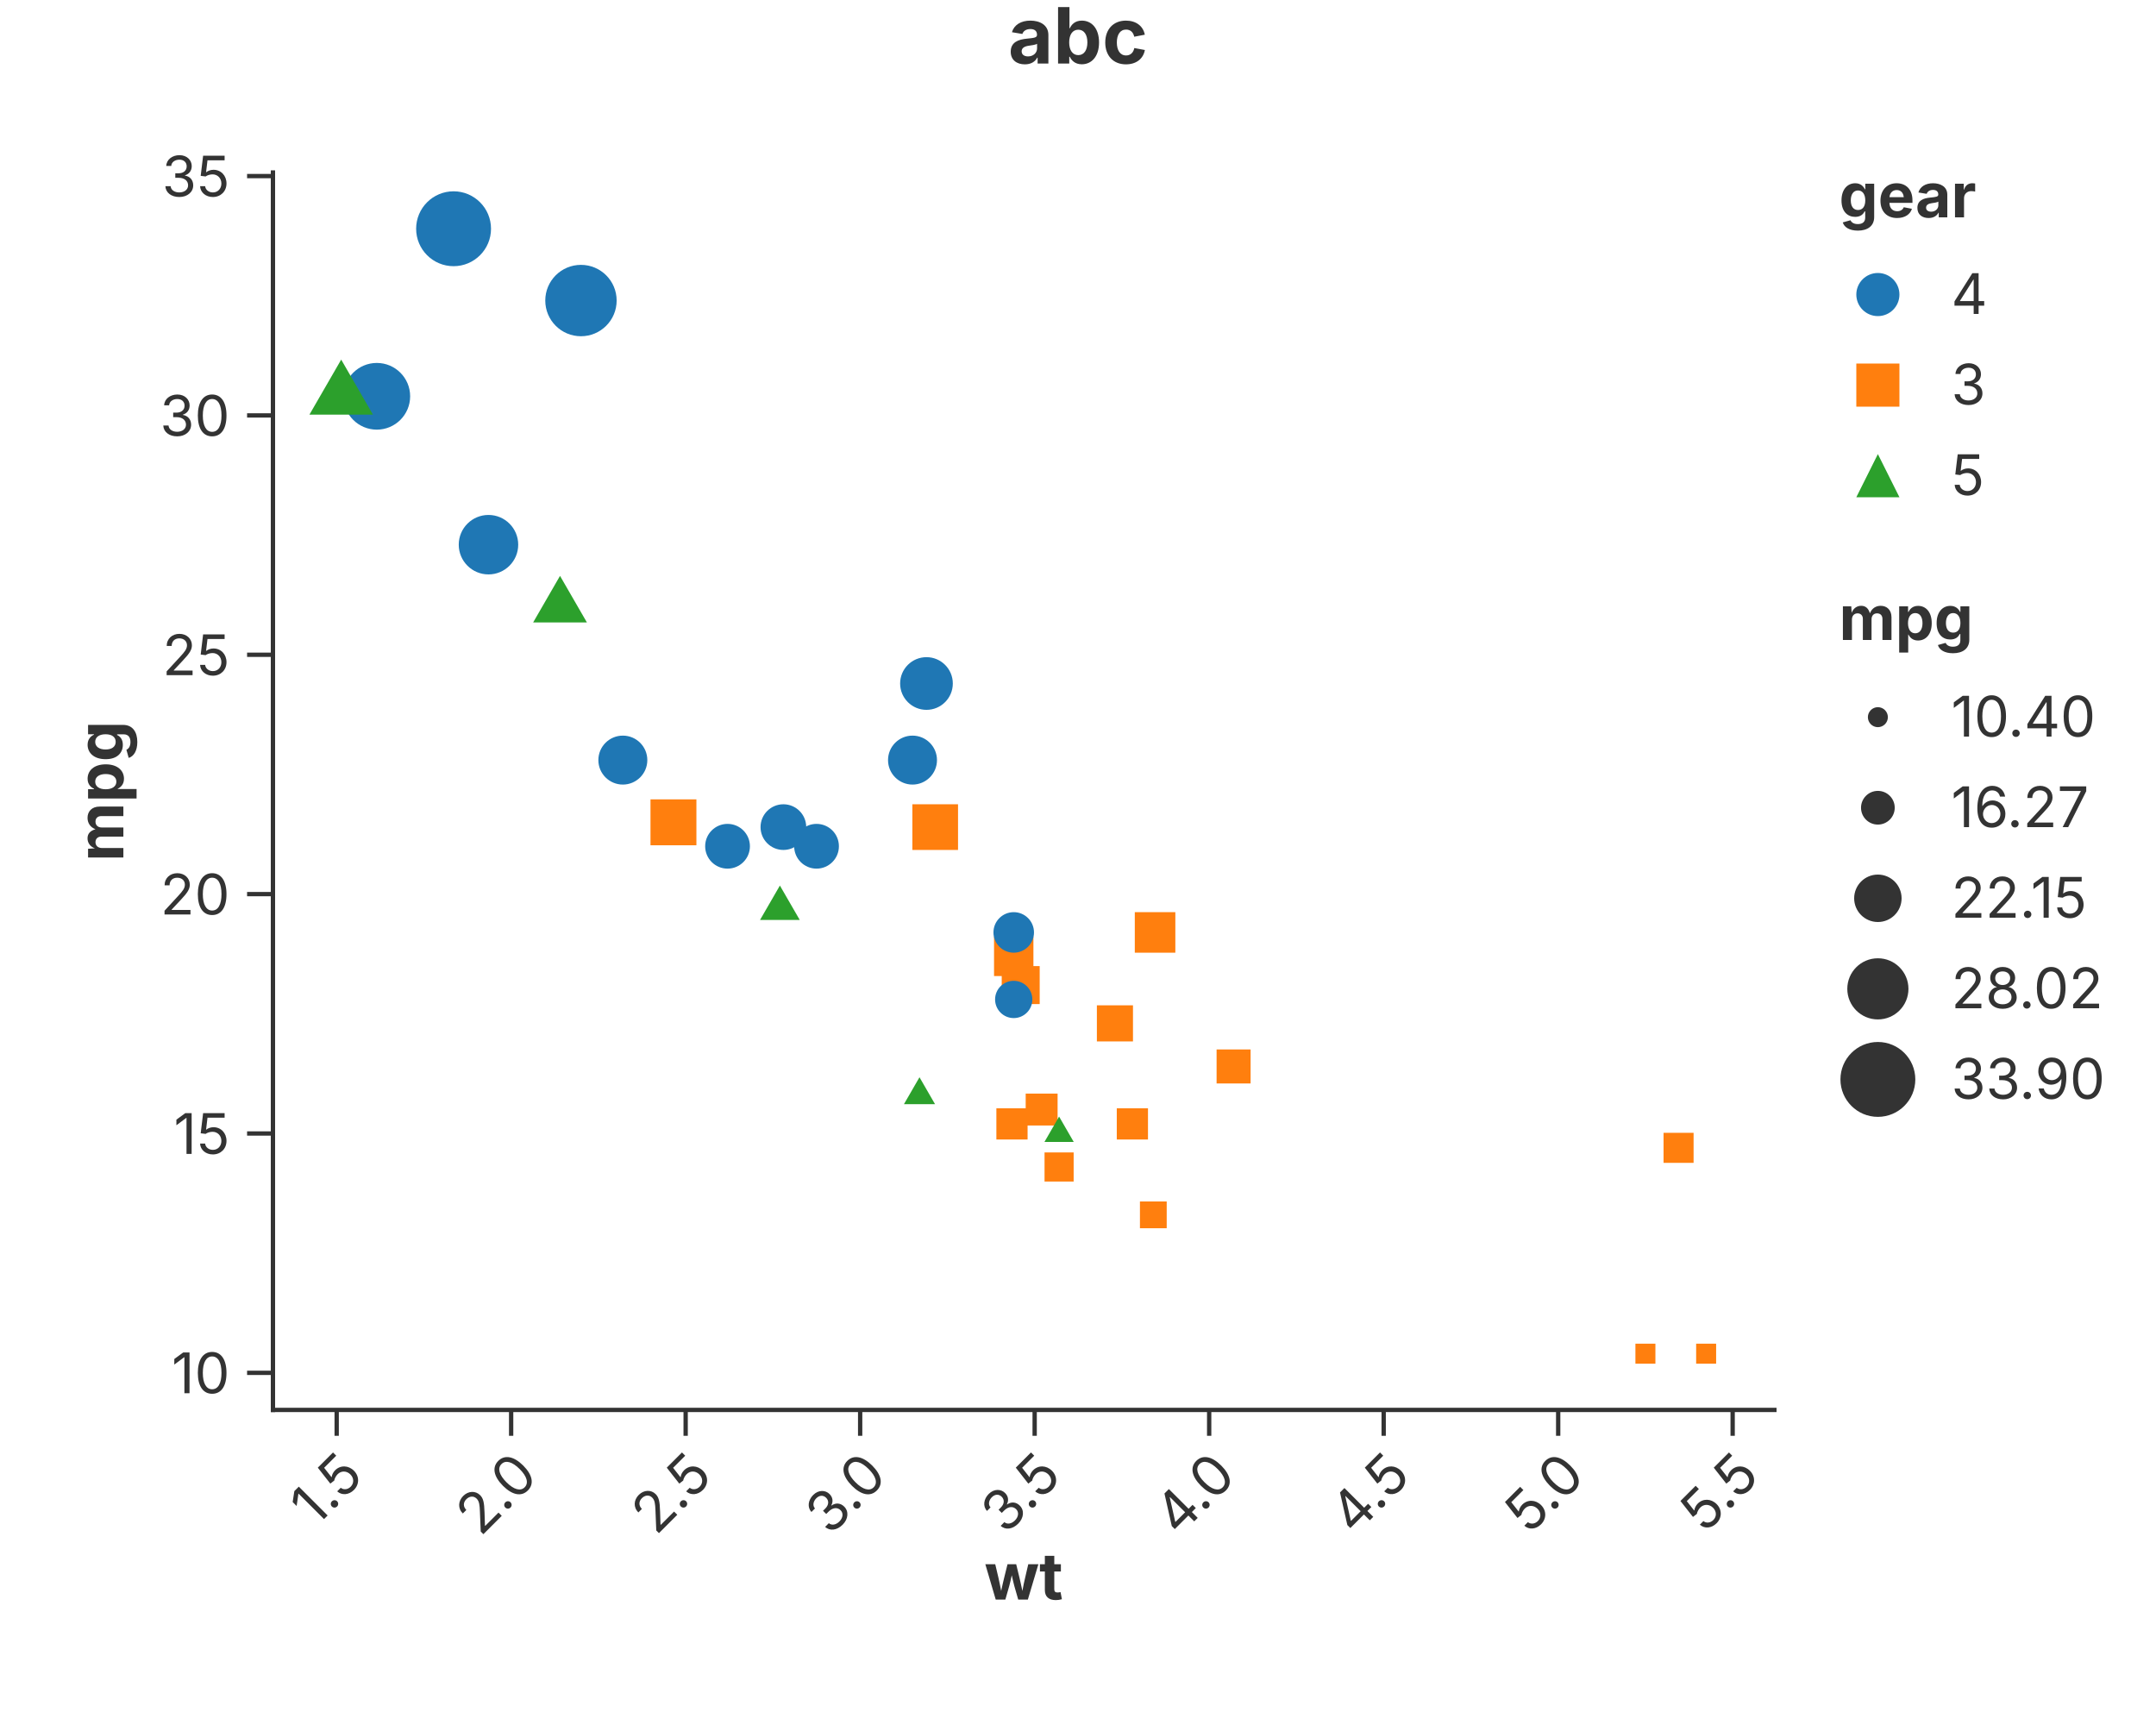
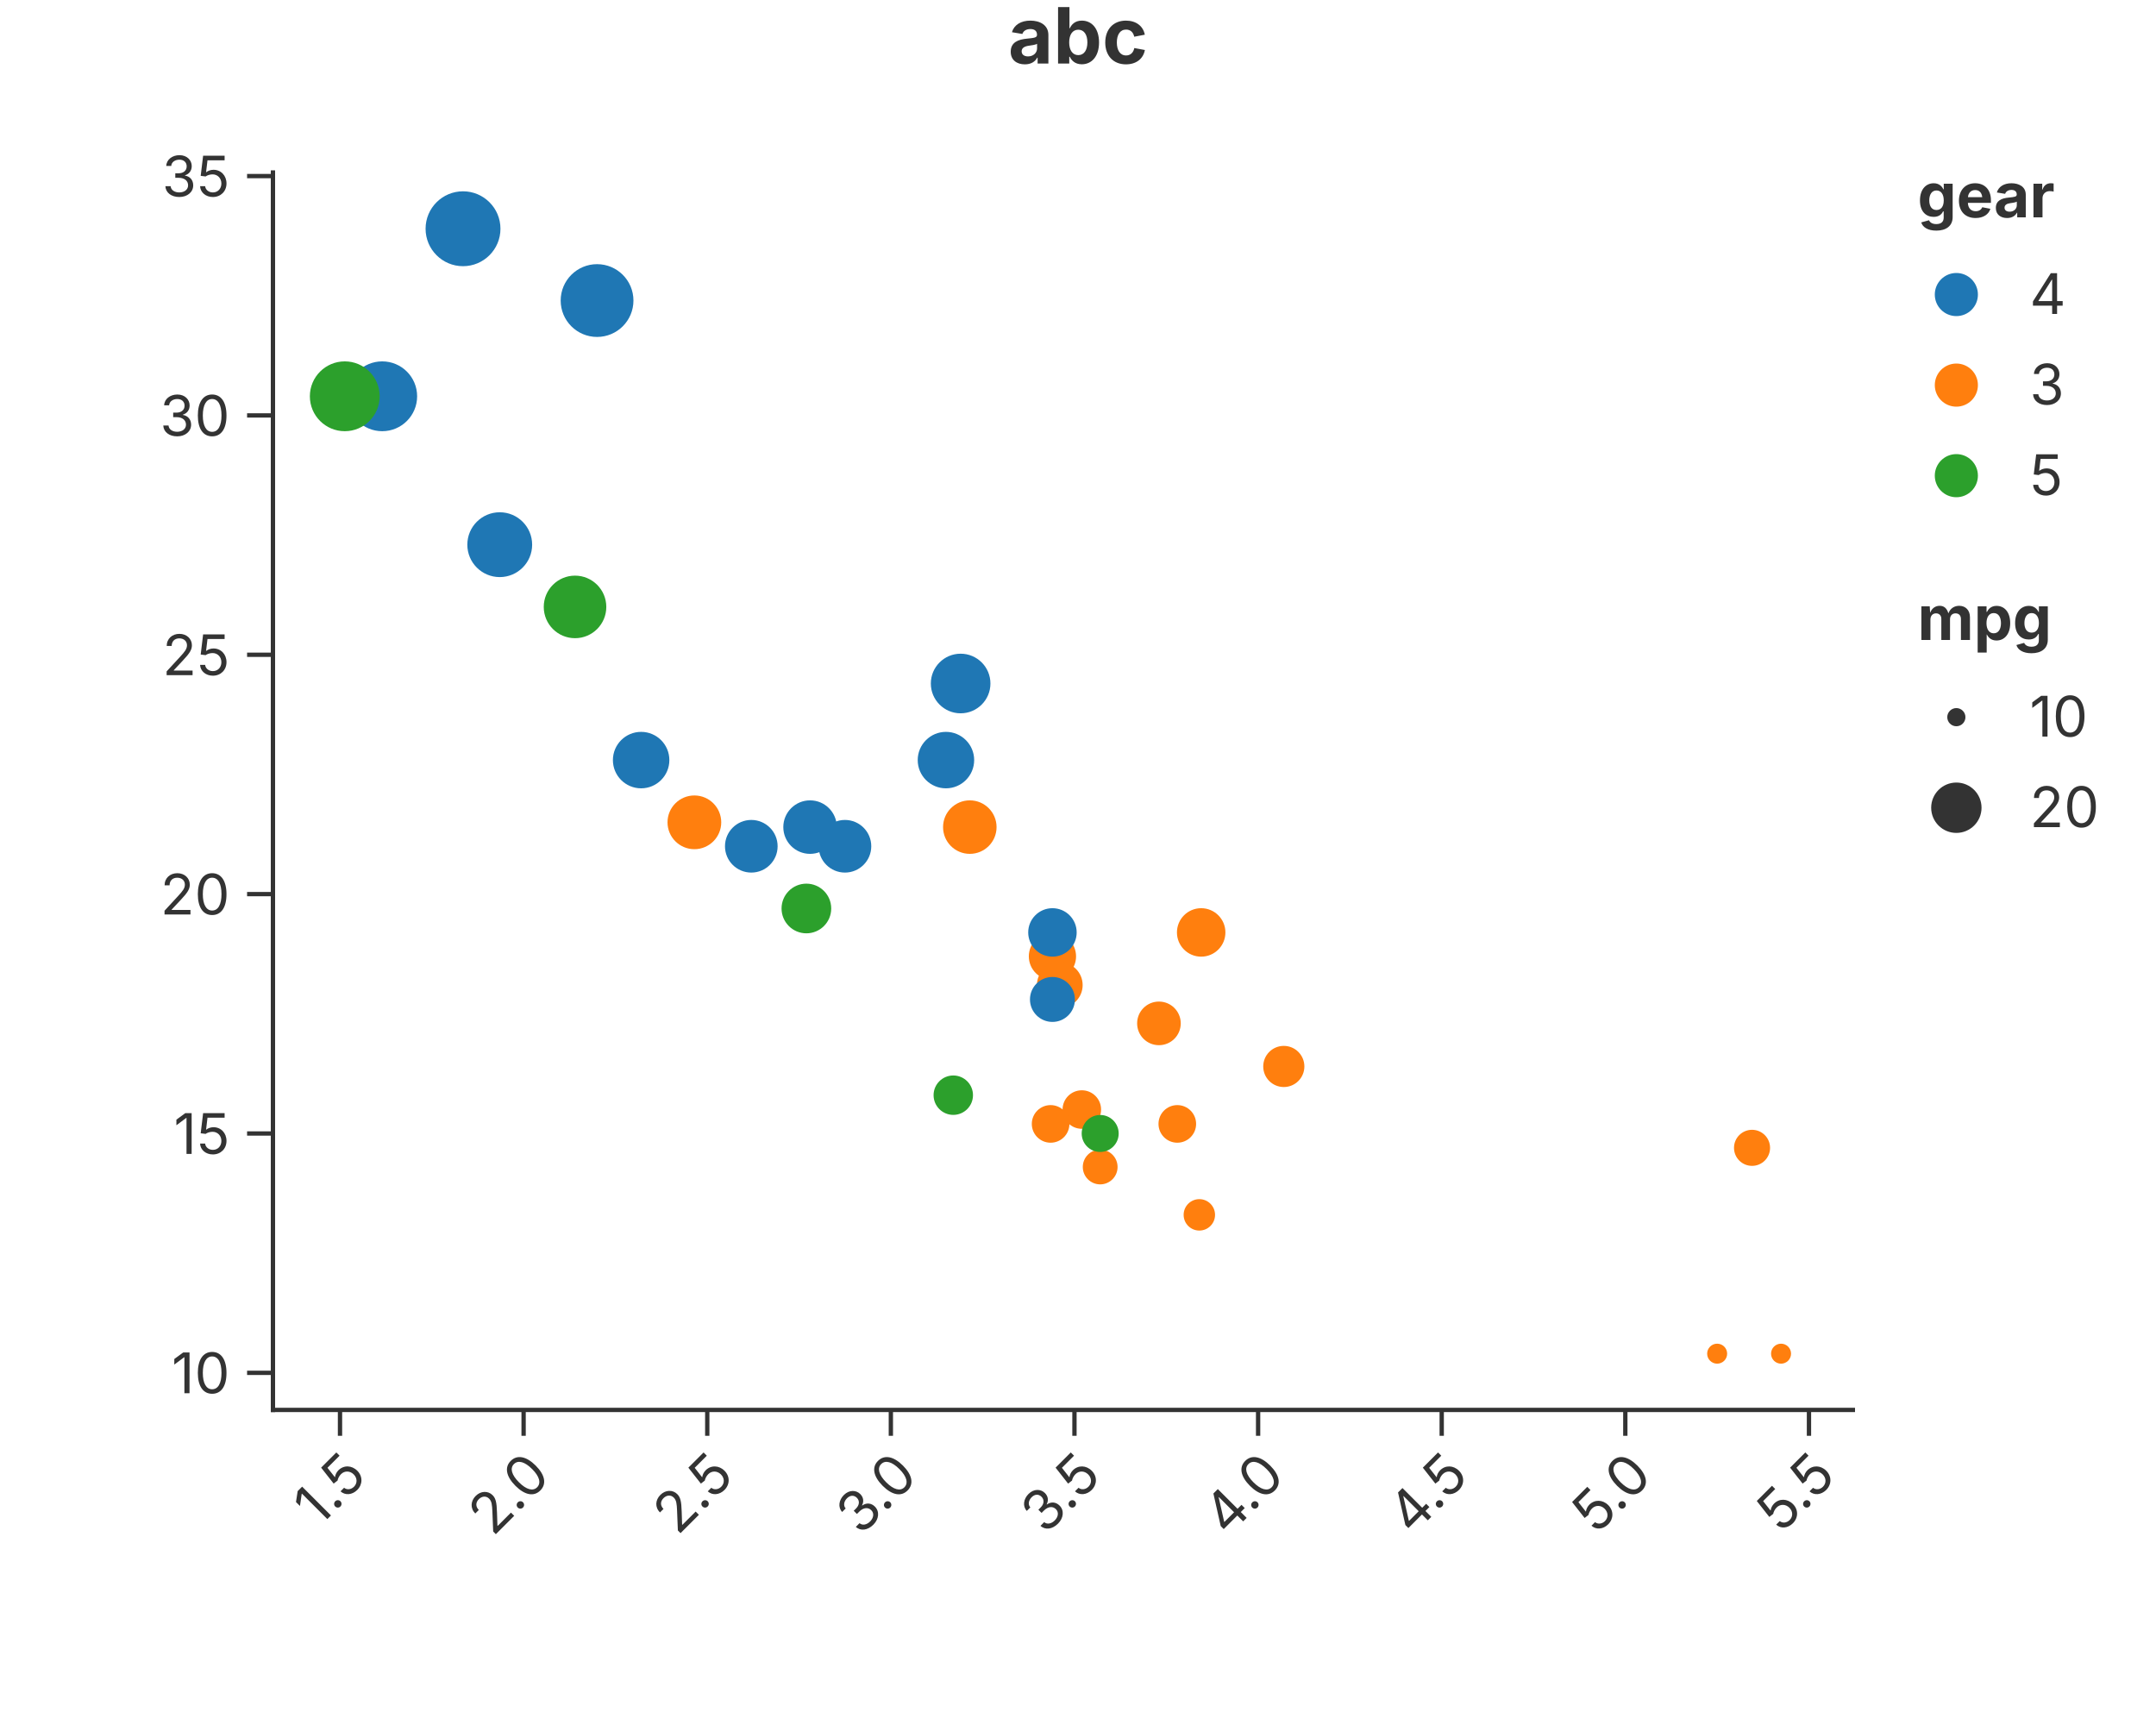
<svg xmlns="http://www.w3.org/2000/svg" width="500" height="400" viewBox="0 0 500 400">
  <rect width="100%" height="100%" fill="white" />
  <text x="250.00" y="8.00" text-anchor="middle" dominant-baseline="middle" font-family="Inter, -apple-system, BlinkMacSystemFont, 'Segoe UI', Roboto, Helvetica, Arial, 'PingFang SC', 'Microsoft YaHei', Ubuntu, Cantarell, 'Noto Sans', sans-serif" font-size="18" fill="#333" font-weight="bold">abc</text>
-   <line x1="63.30" y1="326.94" x2="411.50" y2="326.94" stroke="#333" stroke-width="1" stroke-linecap="square" />
-   <line x1="78.08" y1="326.94" x2="78.08" y2="332.94" stroke="#333" stroke-width="1.0" />
-   <text x="78.08" y="335.94" font-size="13" font-family="Inter, -apple-system, BlinkMacSystemFont, 'Segoe UI', Roboto, Helvetica, Arial, 'PingFang SC', 'Microsoft YaHei', Ubuntu, Cantarell, 'Noto Sans', sans-serif" fill="#333" text-anchor="end" dominant-baseline="hanging" transform="rotate(-45.0, 78.08, 335.94)">1.5</text>
-   <line x1="118.54" y1="326.94" x2="118.54" y2="332.94" stroke="#333" stroke-width="1.0" />
-   <text x="118.54" y="335.94" font-size="13" font-family="Inter, -apple-system, BlinkMacSystemFont, 'Segoe UI', Roboto, Helvetica, Arial, 'PingFang SC', 'Microsoft YaHei', Ubuntu, Cantarell, 'Noto Sans', sans-serif" fill="#333" text-anchor="end" dominant-baseline="hanging" transform="rotate(-45.0, 118.54, 335.94)">2.0</text>
-   <line x1="159.01" y1="326.94" x2="159.01" y2="332.94" stroke="#333" stroke-width="1.0" />
-   <text x="159.01" y="335.94" font-size="13" font-family="Inter, -apple-system, BlinkMacSystemFont, 'Segoe UI', Roboto, Helvetica, Arial, 'PingFang SC', 'Microsoft YaHei', Ubuntu, Cantarell, 'Noto Sans', sans-serif" fill="#333" text-anchor="end" dominant-baseline="hanging" transform="rotate(-45.0, 159.01, 335.94)">2.5</text>
-   <line x1="199.48" y1="326.94" x2="199.48" y2="332.94" stroke="#333" stroke-width="1.0" />
-   <text x="199.48" y="335.94" font-size="13" font-family="Inter, -apple-system, BlinkMacSystemFont, 'Segoe UI', Roboto, Helvetica, Arial, 'PingFang SC', 'Microsoft YaHei', Ubuntu, Cantarell, 'Noto Sans', sans-serif" fill="#333" text-anchor="end" dominant-baseline="hanging" transform="rotate(-45.0, 199.48, 335.94)">3.0</text>
-   <line x1="239.95" y1="326.94" x2="239.95" y2="332.94" stroke="#333" stroke-width="1.0" />
-   <text x="239.95" y="335.94" font-size="13" font-family="Inter, -apple-system, BlinkMacSystemFont, 'Segoe UI', Roboto, Helvetica, Arial, 'PingFang SC', 'Microsoft YaHei', Ubuntu, Cantarell, 'Noto Sans', sans-serif" fill="#333" text-anchor="end" dominant-baseline="hanging" transform="rotate(-45.0, 239.95, 335.94)">3.5</text>
-   <line x1="280.42" y1="326.94" x2="280.42" y2="332.94" stroke="#333" stroke-width="1.0" />
-   <text x="280.42" y="335.94" font-size="13" font-family="Inter, -apple-system, BlinkMacSystemFont, 'Segoe UI', Roboto, Helvetica, Arial, 'PingFang SC', 'Microsoft YaHei', Ubuntu, Cantarell, 'Noto Sans', sans-serif" fill="#333" text-anchor="end" dominant-baseline="hanging" transform="rotate(-45.0, 280.42, 335.94)">4.0</text>
-   <line x1="320.89" y1="326.94" x2="320.89" y2="332.94" stroke="#333" stroke-width="1.0" />
-   <text x="320.89" y="335.94" font-size="13" font-family="Inter, -apple-system, BlinkMacSystemFont, 'Segoe UI', Roboto, Helvetica, Arial, 'PingFang SC', 'Microsoft YaHei', Ubuntu, Cantarell, 'Noto Sans', sans-serif" fill="#333" text-anchor="end" dominant-baseline="hanging" transform="rotate(-45.0, 320.89, 335.94)">4.5</text>
-   <line x1="361.36" y1="326.94" x2="361.36" y2="332.94" stroke="#333" stroke-width="1.0" />
-   <text x="361.36" y="335.94" font-size="13" font-family="Inter, -apple-system, BlinkMacSystemFont, 'Segoe UI', Roboto, Helvetica, Arial, 'PingFang SC', 'Microsoft YaHei', Ubuntu, Cantarell, 'Noto Sans', sans-serif" fill="#333" text-anchor="end" dominant-baseline="hanging" transform="rotate(-45.0, 361.36, 335.94)">5.0</text>
-   <line x1="401.82" y1="326.94" x2="401.82" y2="332.94" stroke="#333" stroke-width="1.0" />
-   <text x="401.82" y="335.94" font-size="13" font-family="Inter, -apple-system, BlinkMacSystemFont, 'Segoe UI', Roboto, Helvetica, Arial, 'PingFang SC', 'Microsoft YaHei', Ubuntu, Cantarell, 'Noto Sans', sans-serif" fill="#333" text-anchor="end" dominant-baseline="hanging" transform="rotate(-45.0, 401.82, 335.94)">5.5</text>
-   <text x="237.40" y="360.00" text-anchor="middle" font-size="15" font-family="Inter, -apple-system, BlinkMacSystemFont, 'Segoe UI', Roboto, Helvetica, Arial, 'PingFang SC', 'Microsoft YaHei', Ubuntu, Cantarell, 'Noto Sans', sans-serif" fill="#333" font-weight="bold" dominant-baseline="hanging">wt</text>
+   <line x1="63.30" y1="326.94" x2="429.70" y2="326.94" stroke="#333" stroke-width="1" stroke-linecap="square" />
+   <line x1="78.85" y1="326.94" x2="78.85" y2="332.94" stroke="#333" stroke-width="1.0" />
+   <text x="78.85" y="335.94" font-size="13" font-family="Inter, -apple-system, BlinkMacSystemFont, 'Segoe UI', Roboto, Helvetica, Arial, 'PingFang SC', 'Microsoft YaHei', Ubuntu, Cantarell, 'Noto Sans', sans-serif" fill="#333" text-anchor="end" dominant-baseline="hanging" transform="rotate(-45.0, 78.85, 335.94)">1.5</text>
+   <line x1="121.43" y1="326.94" x2="121.43" y2="332.94" stroke="#333" stroke-width="1.0" />
+   <text x="121.43" y="335.94" font-size="13" font-family="Inter, -apple-system, BlinkMacSystemFont, 'Segoe UI', Roboto, Helvetica, Arial, 'PingFang SC', 'Microsoft YaHei', Ubuntu, Cantarell, 'Noto Sans', sans-serif" fill="#333" text-anchor="end" dominant-baseline="hanging" transform="rotate(-45.0, 121.43, 335.94)">2.0</text>
+   <line x1="164.02" y1="326.94" x2="164.02" y2="332.94" stroke="#333" stroke-width="1.0" />
+   <text x="164.02" y="335.94" font-size="13" font-family="Inter, -apple-system, BlinkMacSystemFont, 'Segoe UI', Roboto, Helvetica, Arial, 'PingFang SC', 'Microsoft YaHei', Ubuntu, Cantarell, 'Noto Sans', sans-serif" fill="#333" text-anchor="end" dominant-baseline="hanging" transform="rotate(-45.0, 164.02, 335.94)">2.5</text>
+   <line x1="206.60" y1="326.94" x2="206.60" y2="332.94" stroke="#333" stroke-width="1.0" />
+   <text x="206.60" y="335.94" font-size="13" font-family="Inter, -apple-system, BlinkMacSystemFont, 'Segoe UI', Roboto, Helvetica, Arial, 'PingFang SC', 'Microsoft YaHei', Ubuntu, Cantarell, 'Noto Sans', sans-serif" fill="#333" text-anchor="end" dominant-baseline="hanging" transform="rotate(-45.0, 206.60, 335.94)">3.0</text>
+   <line x1="249.18" y1="326.94" x2="249.18" y2="332.94" stroke="#333" stroke-width="1.0" />
+   <text x="249.18" y="335.94" font-size="13" font-family="Inter, -apple-system, BlinkMacSystemFont, 'Segoe UI', Roboto, Helvetica, Arial, 'PingFang SC', 'Microsoft YaHei', Ubuntu, Cantarell, 'Noto Sans', sans-serif" fill="#333" text-anchor="end" dominant-baseline="hanging" transform="rotate(-45.0, 249.18, 335.94)">3.5</text>
+   <line x1="291.77" y1="326.94" x2="291.77" y2="332.94" stroke="#333" stroke-width="1.0" />
+   <text x="291.77" y="335.94" font-size="13" font-family="Inter, -apple-system, BlinkMacSystemFont, 'Segoe UI', Roboto, Helvetica, Arial, 'PingFang SC', 'Microsoft YaHei', Ubuntu, Cantarell, 'Noto Sans', sans-serif" fill="#333" text-anchor="end" dominant-baseline="hanging" transform="rotate(-45.0, 291.77, 335.94)">4.0</text>
+   <line x1="334.35" y1="326.94" x2="334.35" y2="332.94" stroke="#333" stroke-width="1.0" />
+   <text x="334.35" y="335.94" font-size="13" font-family="Inter, -apple-system, BlinkMacSystemFont, 'Segoe UI', Roboto, Helvetica, Arial, 'PingFang SC', 'Microsoft YaHei', Ubuntu, Cantarell, 'Noto Sans', sans-serif" fill="#333" text-anchor="end" dominant-baseline="hanging" transform="rotate(-45.0, 334.35, 335.94)">4.5</text>
+   <line x1="376.93" y1="326.94" x2="376.93" y2="332.94" stroke="#333" stroke-width="1.0" />
+   <text x="376.93" y="335.94" font-size="13" font-family="Inter, -apple-system, BlinkMacSystemFont, 'Segoe UI', Roboto, Helvetica, Arial, 'PingFang SC', 'Microsoft YaHei', Ubuntu, Cantarell, 'Noto Sans', sans-serif" fill="#333" text-anchor="end" dominant-baseline="hanging" transform="rotate(-45.0, 376.93, 335.94)">5.0</text>
+   <line x1="419.52" y1="326.94" x2="419.52" y2="332.94" stroke="#333" stroke-width="1.0" />
+   <text x="419.52" y="335.94" font-size="13" font-family="Inter, -apple-system, BlinkMacSystemFont, 'Segoe UI', Roboto, Helvetica, Arial, 'PingFang SC', 'Microsoft YaHei', Ubuntu, Cantarell, 'Noto Sans', sans-serif" fill="#333" text-anchor="end" dominant-baseline="hanging" transform="rotate(-45.0, 419.52, 335.94)">5.5</text>
  <line x1="63.30" y1="326.94" x2="63.30" y2="40.00" stroke="#333" stroke-width="1" stroke-linecap="square" />
  <line x1="63.30" y1="318.34" x2="57.30" y2="318.34" stroke="#333" stroke-width="1.0" />
  <text x="53.30" y="318.34" font-size="13" font-family="Inter, -apple-system, BlinkMacSystemFont, 'Segoe UI', Roboto, Helvetica, Arial, 'PingFang SC', 'Microsoft YaHei', Ubuntu, Cantarell, 'Noto Sans', sans-serif" fill="#333" text-anchor="end" dominant-baseline="central">10</text>
  <line x1="63.30" y1="262.84" x2="57.30" y2="262.84" stroke="#333" stroke-width="1.0" />
  <text x="53.30" y="262.84" font-size="13" font-family="Inter, -apple-system, BlinkMacSystemFont, 'Segoe UI', Roboto, Helvetica, Arial, 'PingFang SC', 'Microsoft YaHei', Ubuntu, Cantarell, 'Noto Sans', sans-serif" fill="#333" text-anchor="end" dominant-baseline="central">15</text>
  <line x1="63.30" y1="207.33" x2="57.30" y2="207.33" stroke="#333" stroke-width="1.0" />
  <text x="53.30" y="207.33" font-size="13" font-family="Inter, -apple-system, BlinkMacSystemFont, 'Segoe UI', Roboto, Helvetica, Arial, 'PingFang SC', 'Microsoft YaHei', Ubuntu, Cantarell, 'Noto Sans', sans-serif" fill="#333" text-anchor="end" dominant-baseline="central">20</text>
  <line x1="63.30" y1="151.83" x2="57.30" y2="151.83" stroke="#333" stroke-width="1.0" />
  <text x="53.30" y="151.83" font-size="13" font-family="Inter, -apple-system, BlinkMacSystemFont, 'Segoe UI', Roboto, Helvetica, Arial, 'PingFang SC', 'Microsoft YaHei', Ubuntu, Cantarell, 'Noto Sans', sans-serif" fill="#333" text-anchor="end" dominant-baseline="central">25</text>
  <line x1="63.30" y1="96.33" x2="57.30" y2="96.33" stroke="#333" stroke-width="1.0" />
  <text x="53.30" y="96.33" font-size="13" font-family="Inter, -apple-system, BlinkMacSystemFont, 'Segoe UI', Roboto, Helvetica, Arial, 'PingFang SC', 'Microsoft YaHei', Ubuntu, Cantarell, 'Noto Sans', sans-serif" fill="#333" text-anchor="end" dominant-baseline="central">30</text>
  <line x1="63.30" y1="40.83" x2="57.30" y2="40.83" stroke="#333" stroke-width="1.0" />
  <text x="53.30" y="40.83" font-size="13" font-family="Inter, -apple-system, BlinkMacSystemFont, 'Segoe UI', Roboto, Helvetica, Arial, 'PingFang SC', 'Microsoft YaHei', Ubuntu, Cantarell, 'Noto Sans', sans-serif" fill="#333" text-anchor="end" dominant-baseline="central">35</text>
-   <text x="23.00" y="183.47" text-anchor="middle" font-size="15" font-family="Inter, -apple-system, BlinkMacSystemFont, 'Segoe UI', Roboto, Helvetica, Arial, 'PingFang SC', 'Microsoft YaHei', Ubuntu, Cantarell, 'Noto Sans', sans-serif" fill="#333" font-weight="bold" transform="rotate(-90, 23.00, 183.47)" dominant-baseline="middle">mpg</text>
  <defs>
    <clipPath id="plot-clip-area">
-       <rect x="63.300" y="40.000" width="348.200" height="286.938" />
+       <rect x="63.300" y="40.000" width="366.400" height="286.938" />
    </clipPath>
  </defs>
-   <circle cx="168.725" cy="196.234" r="5.189" fill="#1f77b4" stroke="none" stroke-width="0.000" fill-opacity="1.000" stroke-opacity="1.000" clip-path="url(#plot-clip-area)" />
-   <circle cx="189.364" cy="196.234" r="5.189" fill="#1f77b4" stroke="none" stroke-width="0.000" fill-opacity="1.000" stroke-opacity="1.000" clip-path="url(#plot-clip-area)" />
-   <circle cx="144.444" cy="176.254" r="5.676" fill="#1f77b4" stroke="none" stroke-width="0.000" fill-opacity="1.000" stroke-opacity="1.000" clip-path="url(#plot-clip-area)" />
-   <rect x="211.586" y="186.497" width="10.594" height="10.594" fill="#ff7f0e" stroke="none" stroke-width="0.000" fill-opacity="1.000" stroke-opacity="1.000" clip-path="url(#plot-clip-area)" />
-   <rect x="230.528" y="217.199" width="9.132" height="9.132" fill="#ff7f0e" stroke="none" stroke-width="0.000" fill-opacity="1.000" stroke-opacity="1.000" clip-path="url(#plot-clip-area)" />
-   <rect x="232.309" y="224.021" width="8.807" height="8.807" fill="#ff7f0e" stroke="none" stroke-width="0.000" fill-opacity="1.000" stroke-opacity="1.000" clip-path="url(#plot-clip-area)" />
-   <rect x="242.241" y="267.231" width="6.749" height="6.749" fill="#ff7f0e" stroke="none" stroke-width="0.000" fill-opacity="1.000" stroke-opacity="1.000" clip-path="url(#plot-clip-area)" />
-   <circle cx="214.859" cy="158.494" r="6.109" fill="#1f77b4" stroke="none" stroke-width="0.000" fill-opacity="1.000" stroke-opacity="1.000" clip-path="url(#plot-clip-area)" />
-   <circle cx="211.621" cy="176.254" r="5.676" fill="#1f77b4" stroke="none" stroke-width="0.000" fill-opacity="1.000" stroke-opacity="1.000" clip-path="url(#plot-clip-area)" />
-   <circle cx="235.093" cy="216.215" r="4.701" fill="#1f77b4" stroke="none" stroke-width="0.000" fill-opacity="1.000" stroke-opacity="1.000" clip-path="url(#plot-clip-area)" />
-   <circle cx="235.093" cy="231.755" r="4.322" fill="#1f77b4" stroke="none" stroke-width="0.000" fill-opacity="1.000" stroke-opacity="1.000" clip-path="url(#plot-clip-area)" />
-   <rect x="282.141" y="243.352" width="7.886" height="7.886" fill="#ff7f0e" stroke="none" stroke-width="0.000" fill-opacity="1.000" stroke-opacity="1.000" clip-path="url(#plot-clip-area)" />
-   <rect x="254.378" y="233.118" width="8.373" height="8.373" fill="#ff7f0e" stroke="none" stroke-width="0.000" fill-opacity="1.000" stroke-opacity="1.000" clip-path="url(#plot-clip-area)" />
-   <rect x="258.994" y="256.997" width="7.236" height="7.236" fill="#ff7f0e" stroke="none" stroke-width="0.000" fill-opacity="1.000" stroke-opacity="1.000" clip-path="url(#plot-clip-area)" />
-   <rect x="379.271" y="311.577" width="4.636" height="4.636" fill="#ff7f0e" stroke="none" stroke-width="0.000" fill-opacity="1.000" stroke-opacity="1.000" clip-path="url(#plot-clip-area)" />
-   <rect x="393.355" y="311.577" width="4.636" height="4.636" fill="#ff7f0e" stroke="none" stroke-width="0.000" fill-opacity="1.000" stroke-opacity="1.000" clip-path="url(#plot-clip-area)" />
-   <rect x="385.796" y="262.682" width="6.965" height="6.965" fill="#ff7f0e" stroke="none" stroke-width="0.000" fill-opacity="1.000" stroke-opacity="1.000" clip-path="url(#plot-clip-area)" />
-   <circle cx="134.731" cy="69.693" r="8.276" fill="#1f77b4" stroke="none" stroke-width="0.000" fill-opacity="1.000" stroke-opacity="1.000" clip-path="url(#plot-clip-area)" />
-   <circle cx="87.383" cy="91.893" r="7.734" fill="#1f77b4" stroke="none" stroke-width="0.000" fill-opacity="1.000" stroke-opacity="1.000" clip-path="url(#plot-clip-area)" />
-   <circle cx="105.189" cy="53.043" r="8.682" fill="#1f77b4" stroke="none" stroke-width="0.000" fill-opacity="1.000" stroke-opacity="1.000" clip-path="url(#plot-clip-area)" />
-   <rect x="150.856" y="185.360" width="10.648" height="10.648" fill="#ff7f0e" stroke="none" stroke-width="0.000" fill-opacity="1.000" stroke-opacity="1.000" clip-path="url(#plot-clip-area)" />
-   <rect x="237.869" y="253.586" width="7.398" height="7.398" fill="#ff7f0e" stroke="none" stroke-width="0.000" fill-opacity="1.000" stroke-opacity="1.000" clip-path="url(#plot-clip-area)" />
-   <rect x="231.071" y="256.997" width="7.236" height="7.236" fill="#ff7f0e" stroke="none" stroke-width="0.000" fill-opacity="1.000" stroke-opacity="1.000" clip-path="url(#plot-clip-area)" />
-   <rect x="264.365" y="278.602" width="6.207" height="6.207" fill="#ff7f0e" stroke="none" stroke-width="0.000" fill-opacity="1.000" stroke-opacity="1.000" clip-path="url(#plot-clip-area)" />
-   <rect x="263.172" y="211.513" width="9.402" height="9.402" fill="#ff7f0e" stroke="none" stroke-width="0.000" fill-opacity="1.000" stroke-opacity="1.000" clip-path="url(#plot-clip-area)" />
-   <circle cx="113.283" cy="126.303" r="6.895" fill="#1f77b4" stroke="none" stroke-width="0.000" fill-opacity="1.000" stroke-opacity="1.000" clip-path="url(#plot-clip-area)" />
-   <polygon points="129.875,133.537 136.108,144.332 123.642,144.332" fill="#2ca02c" stroke="none" stroke-width="0.000" fill-opacity="1.000" stroke-opacity="1.000" clip-path="url(#plot-clip-area)" />
-   <polygon points="79.127,83.386 86.495,96.147 71.760,96.147" fill="#2ca02c" stroke="none" stroke-width="0.000" fill-opacity="1.000" stroke-opacity="1.000" clip-path="url(#plot-clip-area)" />
-   <polygon points="213.240,249.796 216.842,256.034 209.639,256.034" fill="#2ca02c" stroke="none" stroke-width="0.000" fill-opacity="1.000" stroke-opacity="1.000" clip-path="url(#plot-clip-area)" />
-   <polygon points="180.865,205.344 185.473,213.325 176.258,213.325" fill="#2ca02c" stroke="none" stroke-width="0.000" fill-opacity="1.000" stroke-opacity="1.000" clip-path="url(#plot-clip-area)" />
-   <polygon points="245.615,258.915 249.010,264.795 242.220,264.795" fill="#2ca02c" stroke="none" stroke-width="0.000" fill-opacity="1.000" stroke-opacity="1.000" clip-path="url(#plot-clip-area)" />
-   <circle cx="181.675" cy="191.794" r="5.297" fill="#1f77b4" stroke="none" stroke-width="0.000" fill-opacity="1.000" stroke-opacity="1.000" clip-path="url(#plot-clip-area)" />
-   <text x="426.500" y="50.400" font-size="14.3" font-family="Inter, -apple-system, BlinkMacSystemFont, 'Segoe UI', Roboto, Helvetica, Arial, 'PingFang SC', 'Microsoft YaHei', Ubuntu, Cantarell, 'Noto Sans', sans-serif" fill="#333" fill-opacity="1.000" text-anchor="start" font-weight="bold">gear</text>
-   <circle cx="435.500" cy="68.300" r="5.000" fill="#1f77b4" stroke="none" stroke-width="0.000" fill-opacity="1.000" stroke-opacity="1.000" />
-   <text x="452.500" y="72.800" font-size="13.0" font-family="Inter, -apple-system, BlinkMacSystemFont, 'Segoe UI', Roboto, Helvetica, Arial, 'PingFang SC', 'Microsoft YaHei', Ubuntu, Cantarell, 'Noto Sans', sans-serif" fill="#333" fill-opacity="1.000" text-anchor="start" font-weight="normal">4</text>
-   <rect x="430.500" y="84.300" width="10.000" height="10.000" fill="#ff7f0e" stroke="none" stroke-width="0.000" fill-opacity="1.000" stroke-opacity="1.000" />
-   <text x="452.500" y="93.800" font-size="13.0" font-family="Inter, -apple-system, BlinkMacSystemFont, 'Segoe UI', Roboto, Helvetica, Arial, 'PingFang SC', 'Microsoft YaHei', Ubuntu, Cantarell, 'Noto Sans', sans-serif" fill="#333" fill-opacity="1.000" text-anchor="start" font-weight="normal">3</text>
-   <polygon points="435.500,105.300 430.500,115.300 440.500,115.300" fill="#2ca02c" stroke="none" stroke-width="0.000" fill-opacity="1.000" stroke-opacity="1.000" />
-   <text x="452.500" y="114.800" font-size="13.0" font-family="Inter, -apple-system, BlinkMacSystemFont, 'Segoe UI', Roboto, Helvetica, Arial, 'PingFang SC', 'Microsoft YaHei', Ubuntu, Cantarell, 'Noto Sans', sans-serif" fill="#333" fill-opacity="1.000" text-anchor="start" font-weight="normal">5</text>
-   <text x="426.500" y="148.400" font-size="14.3" font-family="Inter, -apple-system, BlinkMacSystemFont, 'Segoe UI', Roboto, Helvetica, Arial, 'PingFang SC', 'Microsoft YaHei', Ubuntu, Cantarell, 'Noto Sans', sans-serif" fill="#333" fill-opacity="1.000" text-anchor="start" font-weight="bold">mpg</text>
-   <circle cx="435.500" cy="166.300" r="2.318" fill="#333333" stroke="none" stroke-width="0.000" fill-opacity="1.000" stroke-opacity="1.000" />
-   <text x="452.500" y="170.800" font-size="13.0" font-family="Inter, -apple-system, BlinkMacSystemFont, 'Segoe UI', Roboto, Helvetica, Arial, 'PingFang SC', 'Microsoft YaHei', Ubuntu, Cantarell, 'Noto Sans', sans-serif" fill="#333" fill-opacity="1.000" text-anchor="start" font-weight="normal">10.40</text>
-   <circle cx="435.500" cy="187.300" r="3.908" fill="#333333" stroke="none" stroke-width="0.000" fill-opacity="1.000" stroke-opacity="1.000" />
-   <text x="452.500" y="191.800" font-size="13.0" font-family="Inter, -apple-system, BlinkMacSystemFont, 'Segoe UI', Roboto, Helvetica, Arial, 'PingFang SC', 'Microsoft YaHei', Ubuntu, Cantarell, 'Noto Sans', sans-serif" fill="#333" fill-opacity="1.000" text-anchor="start" font-weight="normal">16.27</text>
-   <circle cx="435.500" cy="208.300" r="5.500" fill="#333333" stroke="none" stroke-width="0.000" fill-opacity="1.000" stroke-opacity="1.000" />
-   <text x="452.500" y="212.800" font-size="13.0" font-family="Inter, -apple-system, BlinkMacSystemFont, 'Segoe UI', Roboto, Helvetica, Arial, 'PingFang SC', 'Microsoft YaHei', Ubuntu, Cantarell, 'Noto Sans', sans-serif" fill="#333" fill-opacity="1.000" text-anchor="start" font-weight="normal">22.15</text>
-   <circle cx="435.500" cy="229.300" r="7.090" fill="#333333" stroke="none" stroke-width="0.000" fill-opacity="1.000" stroke-opacity="1.000" />
-   <text x="452.500" y="233.800" font-size="13.0" font-family="Inter, -apple-system, BlinkMacSystemFont, 'Segoe UI', Roboto, Helvetica, Arial, 'PingFang SC', 'Microsoft YaHei', Ubuntu, Cantarell, 'Noto Sans', sans-serif" fill="#333" fill-opacity="1.000" text-anchor="start" font-weight="normal">28.02</text>
-   <circle cx="435.500" cy="250.300" r="8.682" fill="#333333" stroke="none" stroke-width="0.000" fill-opacity="1.000" stroke-opacity="1.000" />
-   <text x="452.500" y="254.800" font-size="13.0" font-family="Inter, -apple-system, BlinkMacSystemFont, 'Segoe UI', Roboto, Helvetica, Arial, 'PingFang SC', 'Microsoft YaHei', Ubuntu, Cantarell, 'Noto Sans', sans-serif" fill="#333" fill-opacity="1.000" text-anchor="start" font-weight="normal">33.90</text>
+   <circle cx="174.235" cy="196.234" r="6.103" fill="#1f77b4" stroke="none" stroke-width="0.000" fill-opacity="1.000" stroke-opacity="1.000" clip-path="url(#plot-clip-area)" />
+   <circle cx="195.953" cy="196.234" r="6.103" fill="#1f77b4" stroke="none" stroke-width="0.000" fill-opacity="1.000" stroke-opacity="1.000" clip-path="url(#plot-clip-area)" />
+   <circle cx="148.685" cy="176.254" r="6.546" fill="#1f77b4" stroke="none" stroke-width="0.000" fill-opacity="1.000" stroke-opacity="1.000" clip-path="url(#plot-clip-area)" />
+   <circle cx="224.910" cy="191.794" r="6.204" fill="#ff7f0e" stroke="none" stroke-width="0.000" fill-opacity="1.000" stroke-opacity="1.000" clip-path="url(#plot-clip-area)" />
+   <circle cx="244.073" cy="221.765" r="5.478" fill="#ff7f0e" stroke="none" stroke-width="0.000" fill-opacity="1.000" stroke-opacity="1.000" clip-path="url(#plot-clip-area)" />
+   <circle cx="245.776" cy="228.425" r="5.302" fill="#ff7f0e" stroke="none" stroke-width="0.000" fill-opacity="1.000" stroke-opacity="1.000" clip-path="url(#plot-clip-area)" />
+   <circle cx="255.145" cy="270.605" r="4.033" fill="#ff7f0e" stroke="none" stroke-width="0.000" fill-opacity="1.000" stroke-opacity="1.000" clip-path="url(#plot-clip-area)" />
+   <circle cx="222.781" cy="158.494" r="6.911" fill="#1f77b4" stroke="none" stroke-width="0.000" fill-opacity="1.000" stroke-opacity="1.000" clip-path="url(#plot-clip-area)" />
+   <circle cx="219.374" cy="176.254" r="6.546" fill="#1f77b4" stroke="none" stroke-width="0.000" fill-opacity="1.000" stroke-opacity="1.000" clip-path="url(#plot-clip-area)" />
+   <circle cx="244.073" cy="216.215" r="5.620" fill="#1f77b4" stroke="none" stroke-width="0.000" fill-opacity="1.000" stroke-opacity="1.000" clip-path="url(#plot-clip-area)" />
+   <circle cx="244.073" cy="231.755" r="5.212" fill="#1f77b4" stroke="none" stroke-width="0.000" fill-opacity="1.000" stroke-opacity="1.000" clip-path="url(#plot-clip-area)" />
+   <circle cx="297.728" cy="247.295" r="4.771" fill="#ff7f0e" stroke="none" stroke-width="0.000" fill-opacity="1.000" stroke-opacity="1.000" clip-path="url(#plot-clip-area)" />
+   <circle cx="268.771" cy="237.305" r="5.059" fill="#ff7f0e" stroke="none" stroke-width="0.000" fill-opacity="1.000" stroke-opacity="1.000" clip-path="url(#plot-clip-area)" />
+   <circle cx="273.030" cy="260.615" r="4.362" fill="#ff7f0e" stroke="none" stroke-width="0.000" fill-opacity="1.000" stroke-opacity="1.000" clip-path="url(#plot-clip-area)" />
+   <circle cx="398.226" cy="313.896" r="2.318" fill="#ff7f0e" stroke="none" stroke-width="0.000" fill-opacity="1.000" stroke-opacity="1.000" clip-path="url(#plot-clip-area)" />
+   <circle cx="413.045" cy="313.896" r="2.318" fill="#ff7f0e" stroke="none" stroke-width="0.000" fill-opacity="1.000" stroke-opacity="1.000" clip-path="url(#plot-clip-area)" />
+   <circle cx="406.317" cy="266.165" r="4.182" fill="#ff7f0e" stroke="none" stroke-width="0.000" fill-opacity="1.000" stroke-opacity="1.000" clip-path="url(#plot-clip-area)" />
+   <circle cx="138.465" cy="69.693" r="8.438" fill="#1f77b4" stroke="none" stroke-width="0.000" fill-opacity="1.000" stroke-opacity="1.000" clip-path="url(#plot-clip-area)" />
+   <circle cx="88.642" cy="91.893" r="8.095" fill="#1f77b4" stroke="none" stroke-width="0.000" fill-opacity="1.000" stroke-opacity="1.000" clip-path="url(#plot-clip-area)" />
+   <circle cx="107.379" cy="53.043" r="8.682" fill="#1f77b4" stroke="none" stroke-width="0.000" fill-opacity="1.000" stroke-opacity="1.000" clip-path="url(#plot-clip-area)" />
+   <circle cx="161.034" cy="190.684" r="6.229" fill="#ff7f0e" stroke="none" stroke-width="0.000" fill-opacity="1.000" stroke-opacity="1.000" clip-path="url(#plot-clip-area)" />
+   <circle cx="250.886" cy="257.285" r="4.467" fill="#ff7f0e" stroke="none" stroke-width="0.000" fill-opacity="1.000" stroke-opacity="1.000" clip-path="url(#plot-clip-area)" />
+   <circle cx="243.647" cy="260.615" r="4.362" fill="#ff7f0e" stroke="none" stroke-width="0.000" fill-opacity="1.000" stroke-opacity="1.000" clip-path="url(#plot-clip-area)" />
+   <circle cx="278.140" cy="281.705" r="3.643" fill="#ff7f0e" stroke="none" stroke-width="0.000" fill-opacity="1.000" stroke-opacity="1.000" clip-path="url(#plot-clip-area)" />
+   <circle cx="278.566" cy="216.215" r="5.620" fill="#ff7f0e" stroke="none" stroke-width="0.000" fill-opacity="1.000" stroke-opacity="1.000" clip-path="url(#plot-clip-area)" />
+   <circle cx="115.895" cy="126.303" r="7.516" fill="#1f77b4" stroke="none" stroke-width="0.000" fill-opacity="1.000" stroke-opacity="1.000" clip-path="url(#plot-clip-area)" />
+   <circle cx="133.355" cy="140.734" r="7.253" fill="#2ca02c" stroke="none" stroke-width="0.000" fill-opacity="1.000" stroke-opacity="1.000" clip-path="url(#plot-clip-area)" />
+   <circle cx="79.955" cy="91.893" r="8.095" fill="#2ca02c" stroke="none" stroke-width="0.000" fill-opacity="1.000" stroke-opacity="1.000" clip-path="url(#plot-clip-area)" />
+   <circle cx="221.077" cy="253.955" r="4.570" fill="#2ca02c" stroke="none" stroke-width="0.000" fill-opacity="1.000" stroke-opacity="1.000" clip-path="url(#plot-clip-area)" />
+   <circle cx="187.010" cy="210.664" r="5.759" fill="#2ca02c" stroke="none" stroke-width="0.000" fill-opacity="1.000" stroke-opacity="1.000" clip-path="url(#plot-clip-area)" />
+   <circle cx="255.145" cy="262.835" r="4.291" fill="#2ca02c" stroke="none" stroke-width="0.000" fill-opacity="1.000" stroke-opacity="1.000" clip-path="url(#plot-clip-area)" />
+   <circle cx="187.862" cy="191.794" r="6.204" fill="#1f77b4" stroke="none" stroke-width="0.000" fill-opacity="1.000" stroke-opacity="1.000" clip-path="url(#plot-clip-area)" />
+   <text x="444.700" y="50.400" font-size="14.3" font-family="Inter, -apple-system, BlinkMacSystemFont, 'Segoe UI', Roboto, Helvetica, Arial, 'PingFang SC', 'Microsoft YaHei', Ubuntu, Cantarell, 'Noto Sans', sans-serif" fill="#333" fill-opacity="1.000" text-anchor="start" font-weight="bold">gear</text>
+   <circle cx="453.700" cy="68.300" r="5.000" fill="#1f77b4" stroke="none" stroke-width="0.000" fill-opacity="1.000" stroke-opacity="1.000" />
+   <text x="470.700" y="72.800" font-size="13.0" font-family="Inter, -apple-system, BlinkMacSystemFont, 'Segoe UI', Roboto, Helvetica, Arial, 'PingFang SC', 'Microsoft YaHei', Ubuntu, Cantarell, 'Noto Sans', sans-serif" fill="#333" fill-opacity="1.000" text-anchor="start" font-weight="normal">4</text>
+   <circle cx="453.700" cy="89.300" r="5.000" fill="#ff7f0e" stroke="none" stroke-width="0.000" fill-opacity="1.000" stroke-opacity="1.000" />
+   <text x="470.700" y="93.800" font-size="13.0" font-family="Inter, -apple-system, BlinkMacSystemFont, 'Segoe UI', Roboto, Helvetica, Arial, 'PingFang SC', 'Microsoft YaHei', Ubuntu, Cantarell, 'Noto Sans', sans-serif" fill="#333" fill-opacity="1.000" text-anchor="start" font-weight="normal">3</text>
+   <circle cx="453.700" cy="110.300" r="5.000" fill="#2ca02c" stroke="none" stroke-width="0.000" fill-opacity="1.000" stroke-opacity="1.000" />
+   <text x="470.700" y="114.800" font-size="13.0" font-family="Inter, -apple-system, BlinkMacSystemFont, 'Segoe UI', Roboto, Helvetica, Arial, 'PingFang SC', 'Microsoft YaHei', Ubuntu, Cantarell, 'Noto Sans', sans-serif" fill="#333" fill-opacity="1.000" text-anchor="start" font-weight="normal">5</text>
+   <text x="444.700" y="148.400" font-size="14.3" font-family="Inter, -apple-system, BlinkMacSystemFont, 'Segoe UI', Roboto, Helvetica, Arial, 'PingFang SC', 'Microsoft YaHei', Ubuntu, Cantarell, 'Noto Sans', sans-serif" fill="#333" fill-opacity="1.000" text-anchor="start" font-weight="bold">mpg</text>
+   <circle cx="453.700" cy="166.300" r="2.107" fill="#333333" stroke="none" stroke-width="0.000" fill-opacity="1.000" stroke-opacity="1.000" />
+   <text x="470.700" y="170.800" font-size="13.0" font-family="Inter, -apple-system, BlinkMacSystemFont, 'Segoe UI', Roboto, Helvetica, Arial, 'PingFang SC', 'Microsoft YaHei', Ubuntu, Cantarell, 'Noto Sans', sans-serif" fill="#333" fill-opacity="1.000" text-anchor="start" font-weight="normal">10</text>
+   <circle cx="453.700" cy="187.300" r="5.840" fill="#333333" stroke="none" stroke-width="0.000" fill-opacity="1.000" stroke-opacity="1.000" />
+   <text x="470.700" y="191.800" font-size="13.0" font-family="Inter, -apple-system, BlinkMacSystemFont, 'Segoe UI', Roboto, Helvetica, Arial, 'PingFang SC', 'Microsoft YaHei', Ubuntu, Cantarell, 'Noto Sans', sans-serif" fill="#333" fill-opacity="1.000" text-anchor="start" font-weight="normal">20</text>
</svg>
